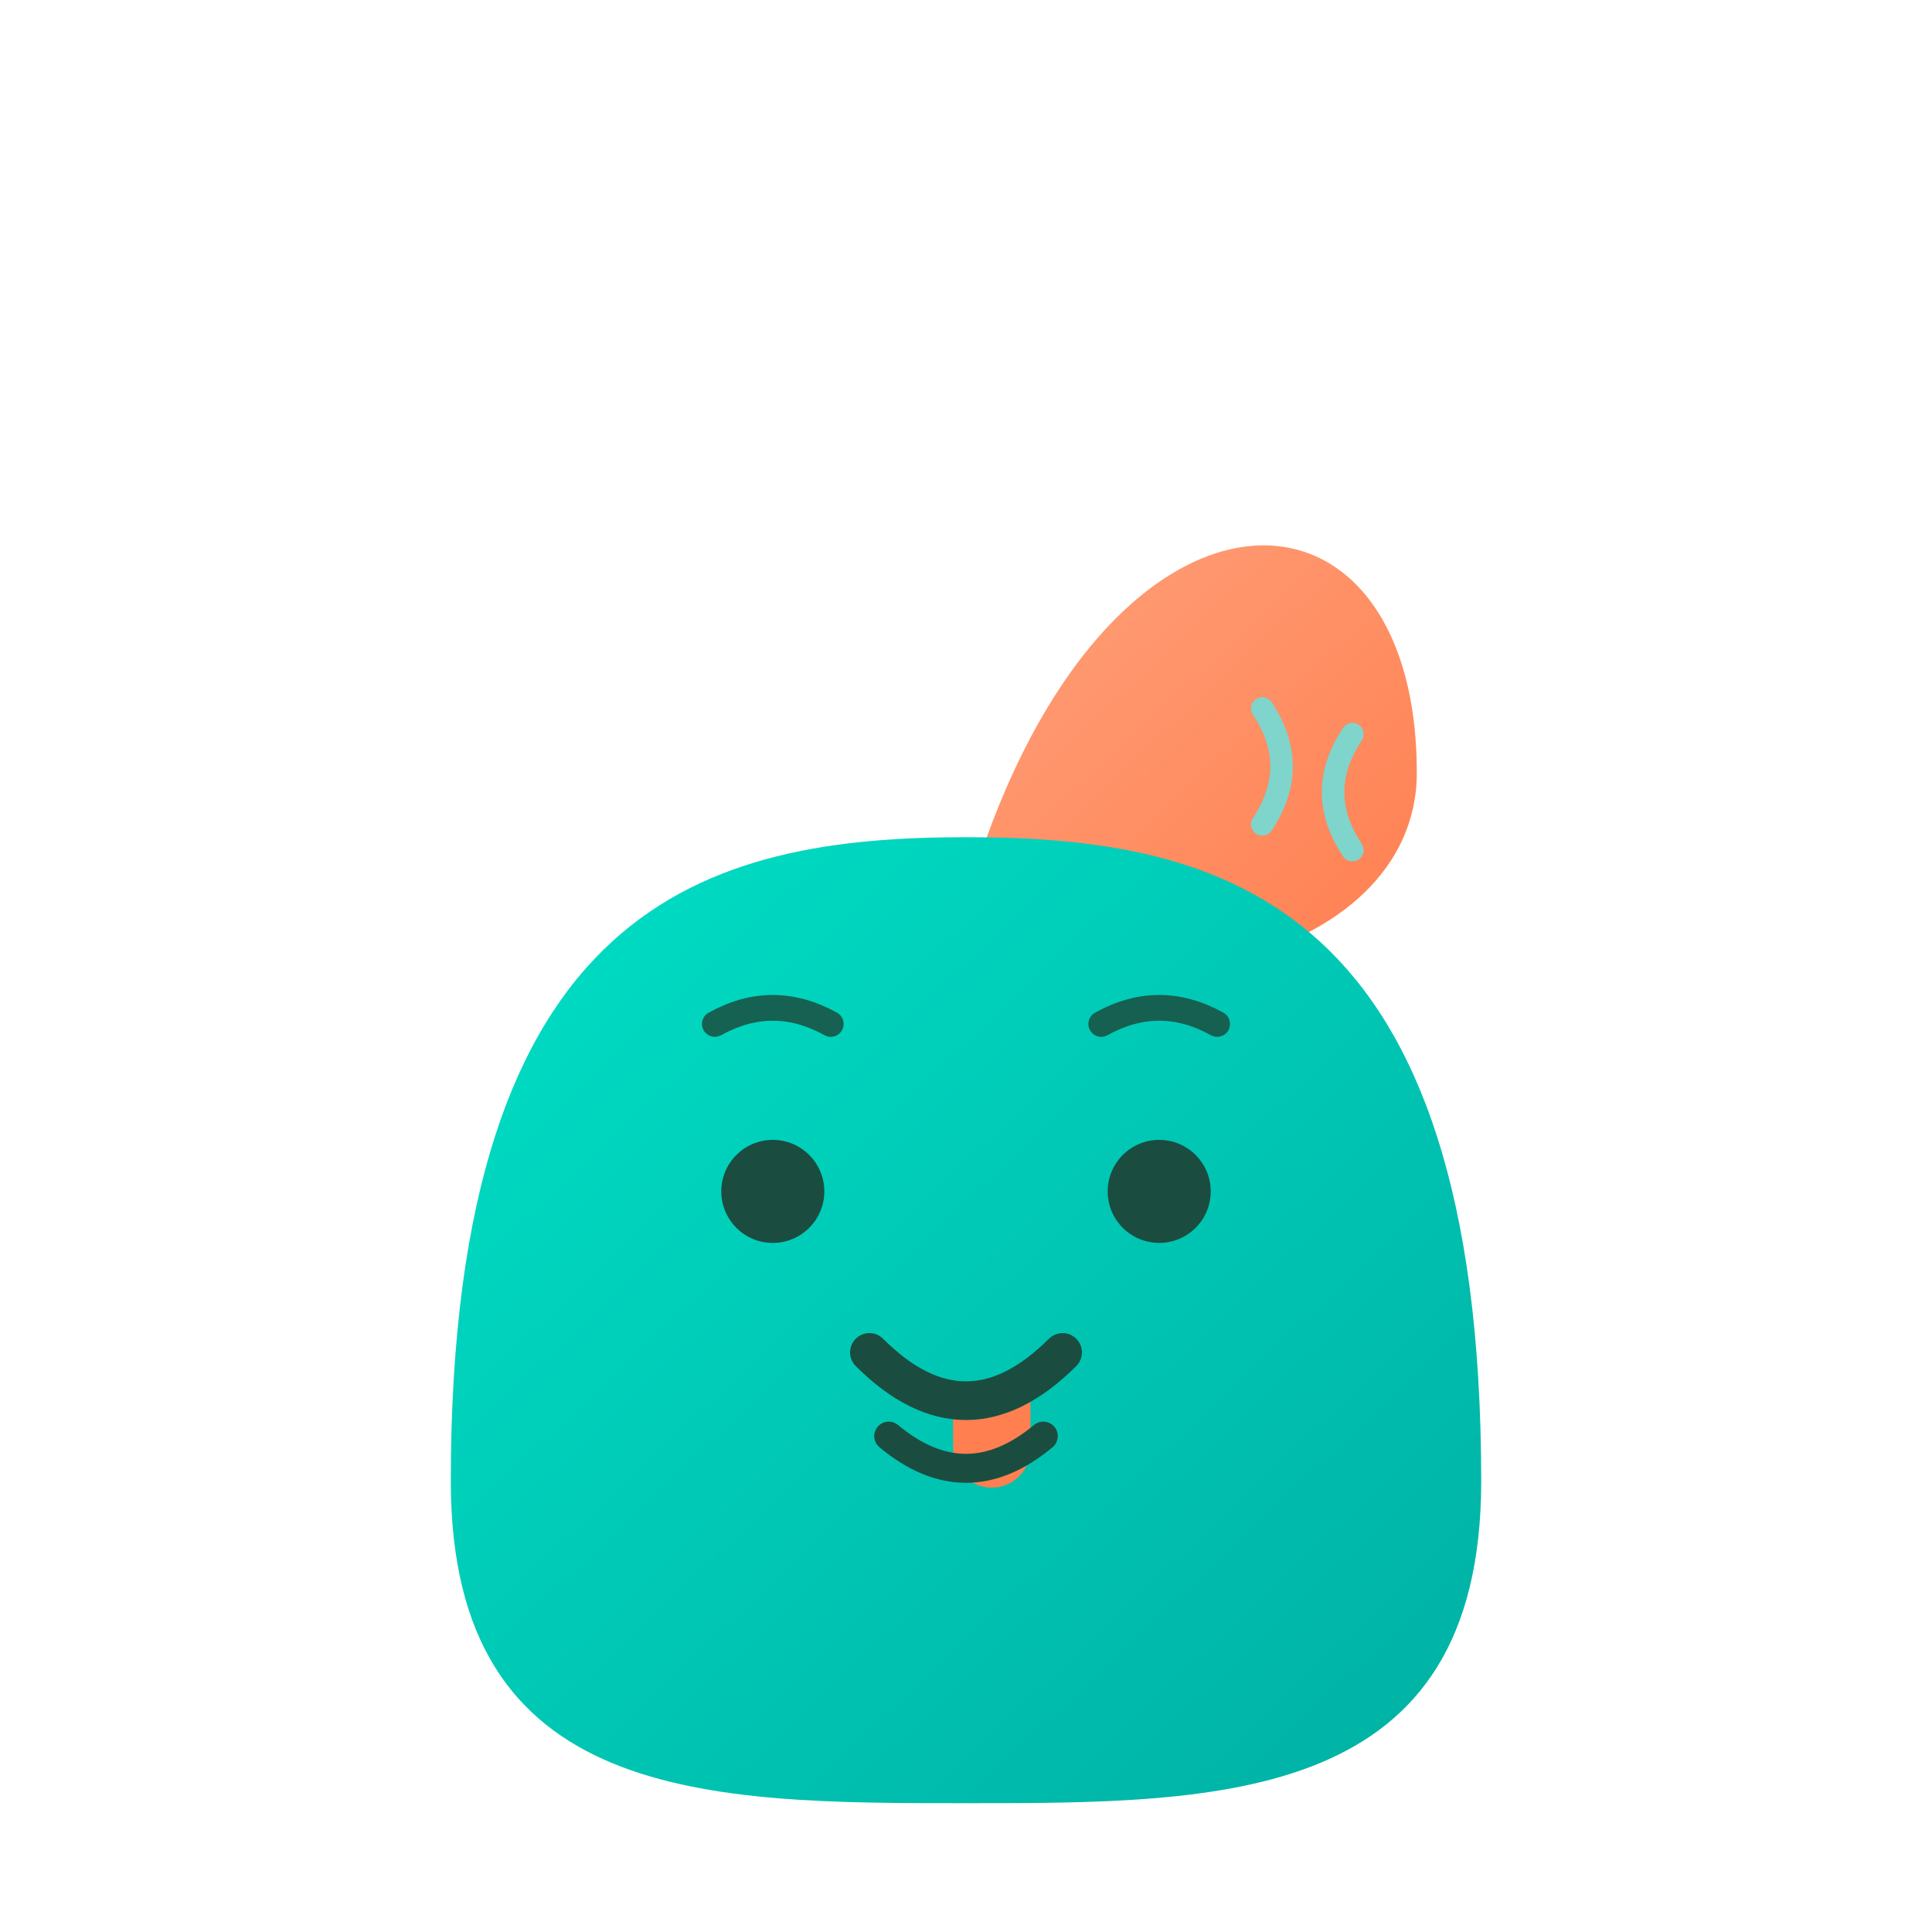
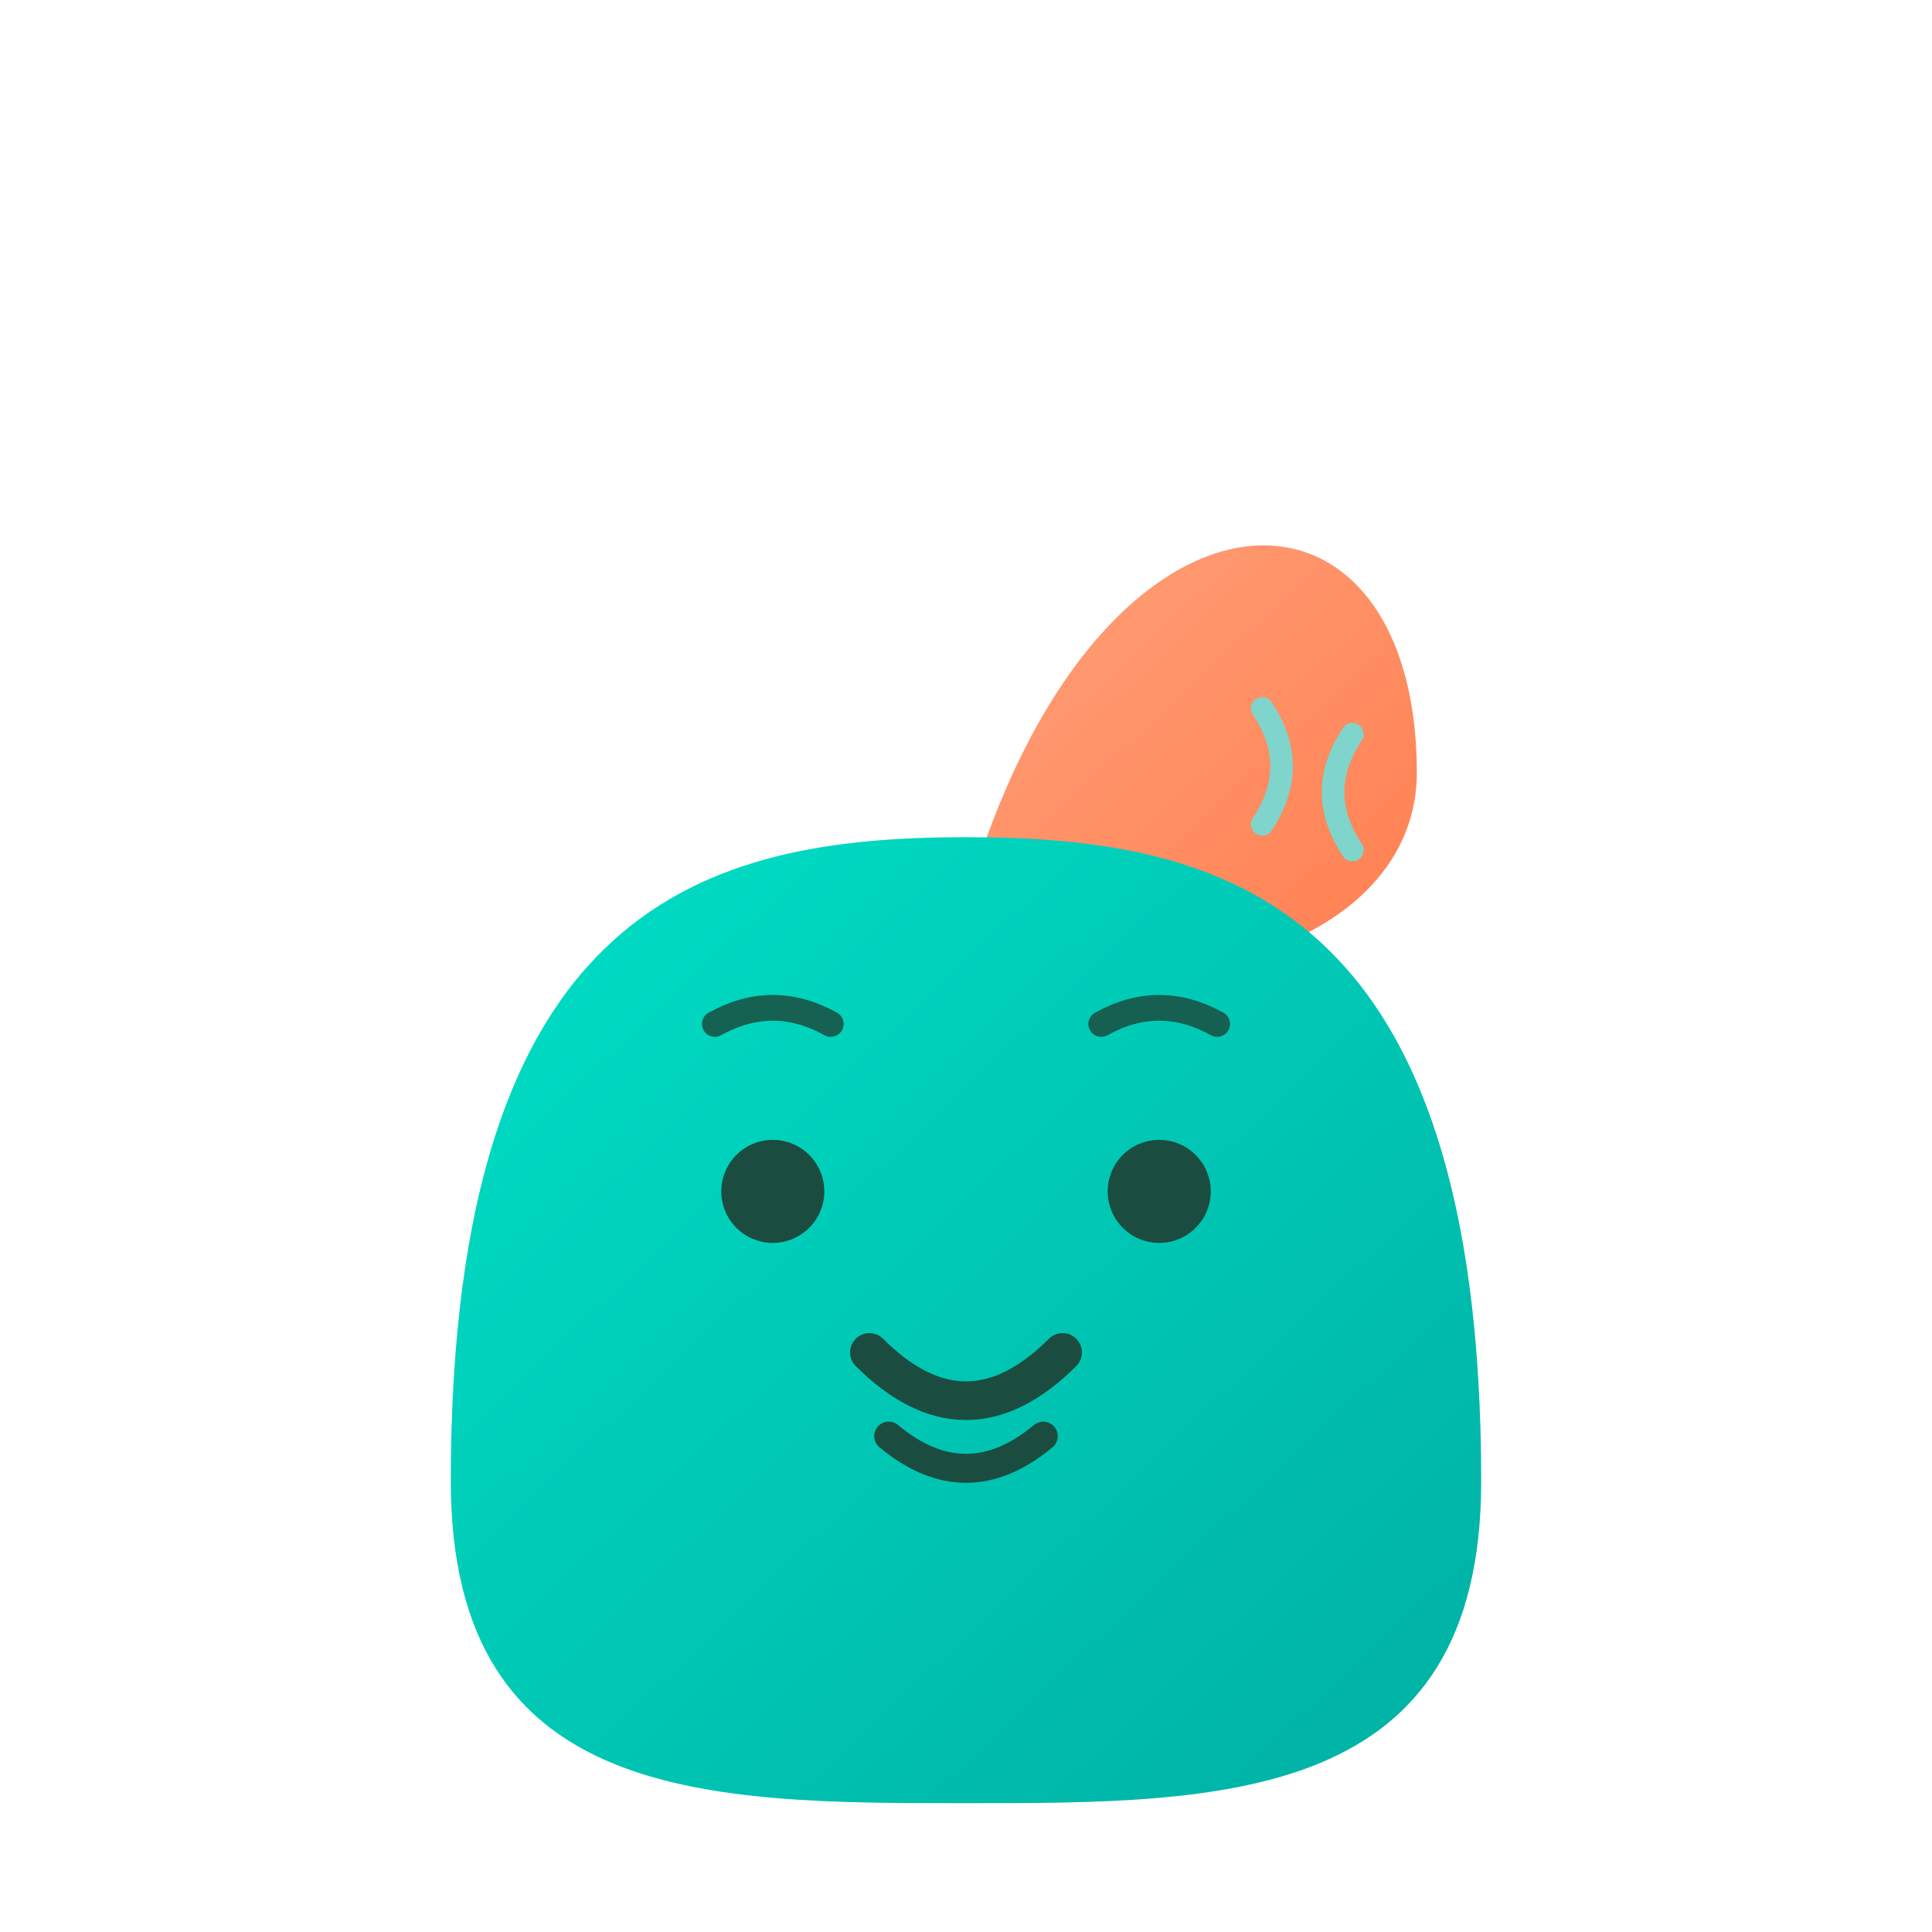
<svg xmlns="http://www.w3.org/2000/svg" viewBox="0 0 300 300" role="img" aria-label="Nuvia">
  <style>
    @keyframes float-cucina { 0%, 100% { transform: translateY(0px); } 50% { transform: translateY(-5px); } }
    @keyframes lick-cucina { 0%, 100% { transform: translateX(0px); } 50% { transform: translateX(4px); } }
    .mascot-body-cucina { animation: float-cucina 3s ease-in-out infinite; }
    .tongue-cucina { animation: lick-cucina 2s ease-in-out infinite; }
  
    /* IL RESPIRO — 1,5%: sotto la soglia di ciò che si nota, sopra
       quella di ciò che si sente. È questo che separa un
       personaggio da un disegno. */
    @keyframes respiro-cucina{0%,100%{transform:scale(1,1)}50%{transform:scale(1.015,0.99)}}
    .respira-cucina{animation:respiro-cucina 4.1s ease-in-out infinite;transform-origin:150px 280px}
    /* L'AMMICCO — due periodi non multipli (4,3 e 7,1 s) così
       l'occhio non trova mai il ritmo: un blink regolare è la cosa
       più inquietante che si possa fare a una faccia. */
    @keyframes ammicco-cucina{0%,92%,100%{transform:scaleY(1)}95%{transform:scaleY(0.08)}}
    @keyframes ammicco2-cucina{0%,96%,100%{transform:scaleY(1)}98%{transform:scaleY(0.12)}}
    .occhi-cucina{animation:ammicco-cucina 4.3s infinite,ammicco2-cucina 7.1s infinite;
      transform-origin:150px 185px}

    /* l'assaggio: si sporge in avanti e torna, come chi prova il sugo */
    @keyframes assaggia-cucina{0%,70%,100%{transform:translateY(0) rotate(0)}
      80%{transform:translateY(3px) rotate(-3deg)}}
    .corpo-cucina{animation:assaggia-cucina 5.3s ease-in-out infinite;transform-origin:150px 220px}
    /* LE SOPRACCIGLIA — è qui che vive l'espressione. Due linee
       corte che si alzano di due gradi cambiano l'umore di una
       faccia più di qualunque altra cosa: il cinema d'animazione
       lo sa da cent'anni. */
    @keyframes so-cucina{0%,88%,100%{transform:translateY(0)}92%{transform:translateY(-3px)}}
    .sopracciglia-cucina{animation:so-cucina 5.7s ease-in-out infinite;transform-origin:150px 159px}
    /* LA BOCCA si muove POCO e con un periodo diverso da tutto
       il resto: se battesse a tempo col respiro sembrerebbe un
       meccanismo, non una creatura. */
    @keyframes bocca-cucina{0%,100%{transform:scale(1,1)}50%{transform:scale(1.06,1.1)}}
    .bocca-cucina{animation:bocca-cucina 5.3s ease-in-out infinite;transform-origin:150px 223px}
    /* IL DONDOLIO — un grado e mezzo, lentissimo: nessuno lo nota
       guardando, tutti lo notano se manca. */
    @keyframes ondeggio-cucina{0%,100%{transform:rotate(-1.2deg)}50%{transform:rotate(1.2deg)}}
    .ondeggia-cucina{animation:ondeggio-cucina 6.7s ease-in-out infinite;transform-origin:150px 280px}
    /* IL VAPORE sale ondeggiando: due scie con periodi diversi,
       perché il vapore vero non sale mai in colonna. */
    @keyframes vap1-cucina{0%{transform:translate(0,6px) scale(.8);opacity:0}
      30%{opacity:.5}100%{transform:translate(-7px,-30px) scale(1.3);opacity:0}}
    .vap1-cucina{animation:vap1-cucina 3.1s ease-out infinite}
    .vap2-cucina{animation:vap1-cucina 3.8s ease-out infinite .8s}
  @media (prefers-reduced-motion: reduce){*{animation:none!important}}</style>
  <defs>
    <linearGradient id="tealGrad-cucina" x1="0%" y1="0%" x2="100%" y2="100%">
      <stop offset="0%" stop-color="#00E0C6" />
      <stop offset="100%" stop-color="#00AFA3" />
    </linearGradient>
    <linearGradient id="coralGrad-cucina" x1="0%" y1="0%" x2="100%" y2="100%">
      <stop offset="0%" stop-color="#FFA07A" />
      <stop offset="100%" stop-color="#FF7F50" />
    </linearGradient>
  </defs>
  <g class="ondeggia-cucina">
    <g class="respira-cucina">
      <g class="corpo-cucina">
        <g class="mascot-body-cucina">
          <path d="M 150,140 C 170,70 220,70 220,120 C 220,150 170,160 150,140" fill="url(#coralGrad-cucina)" />
          <path d="M 70,230 C 70,140 110,130 150,130 C 190,130 230,140 230,230 C 230,280 190,280 150,280 C 110,280 70,280 70,230" fill="url(#tealGrad-cucina)" />
          <g class="occhi-cucina">
            <circle cx="120" cy="185" r="8" fill="#1A4D40" />
            <circle cx="180" cy="185" r="8" fill="#1A4D40" />
          </g>
-           <path class="tongue-cucina" d="M 148,216 L 148,225 A 6,6 0 0,0 160,225 L 160,212 Z" fill="#FF7F50" />
          <path d="M 135,210 Q 150,225 165,210" fill="none" stroke="#1A4D40" stroke-width="6" stroke-linecap="round" />
          <g class="sopracciglia-cucina" opacity=".85">
            <path d="M 111 159 q 9 -5 18 0" stroke="#1A4D40" stroke-width="4" stroke-linecap="round" fill="none" />
            <path d="M 171 159 q 9 -5 18 0" stroke="#1A4D40" stroke-width="4" stroke-linecap="round" fill="none" />
          </g>
          <path class="bocca-cucina" d="M 138 223 q 12 10 24 0" stroke="#1A4D40" stroke-width="4.5" stroke-linecap="round" fill="none" />
        </g>
      </g>
    </g>
  </g>
  <g stroke="#7FD4CC" stroke-width="3.5" stroke-linecap="round" fill="none">
    <path class="vap1-cucina" d="M 196 128 q 6 -9 0 -18" />
    <path class="vap2-cucina" d="M 210 132 q -6 -9 0 -18" />
  </g>
</svg>
